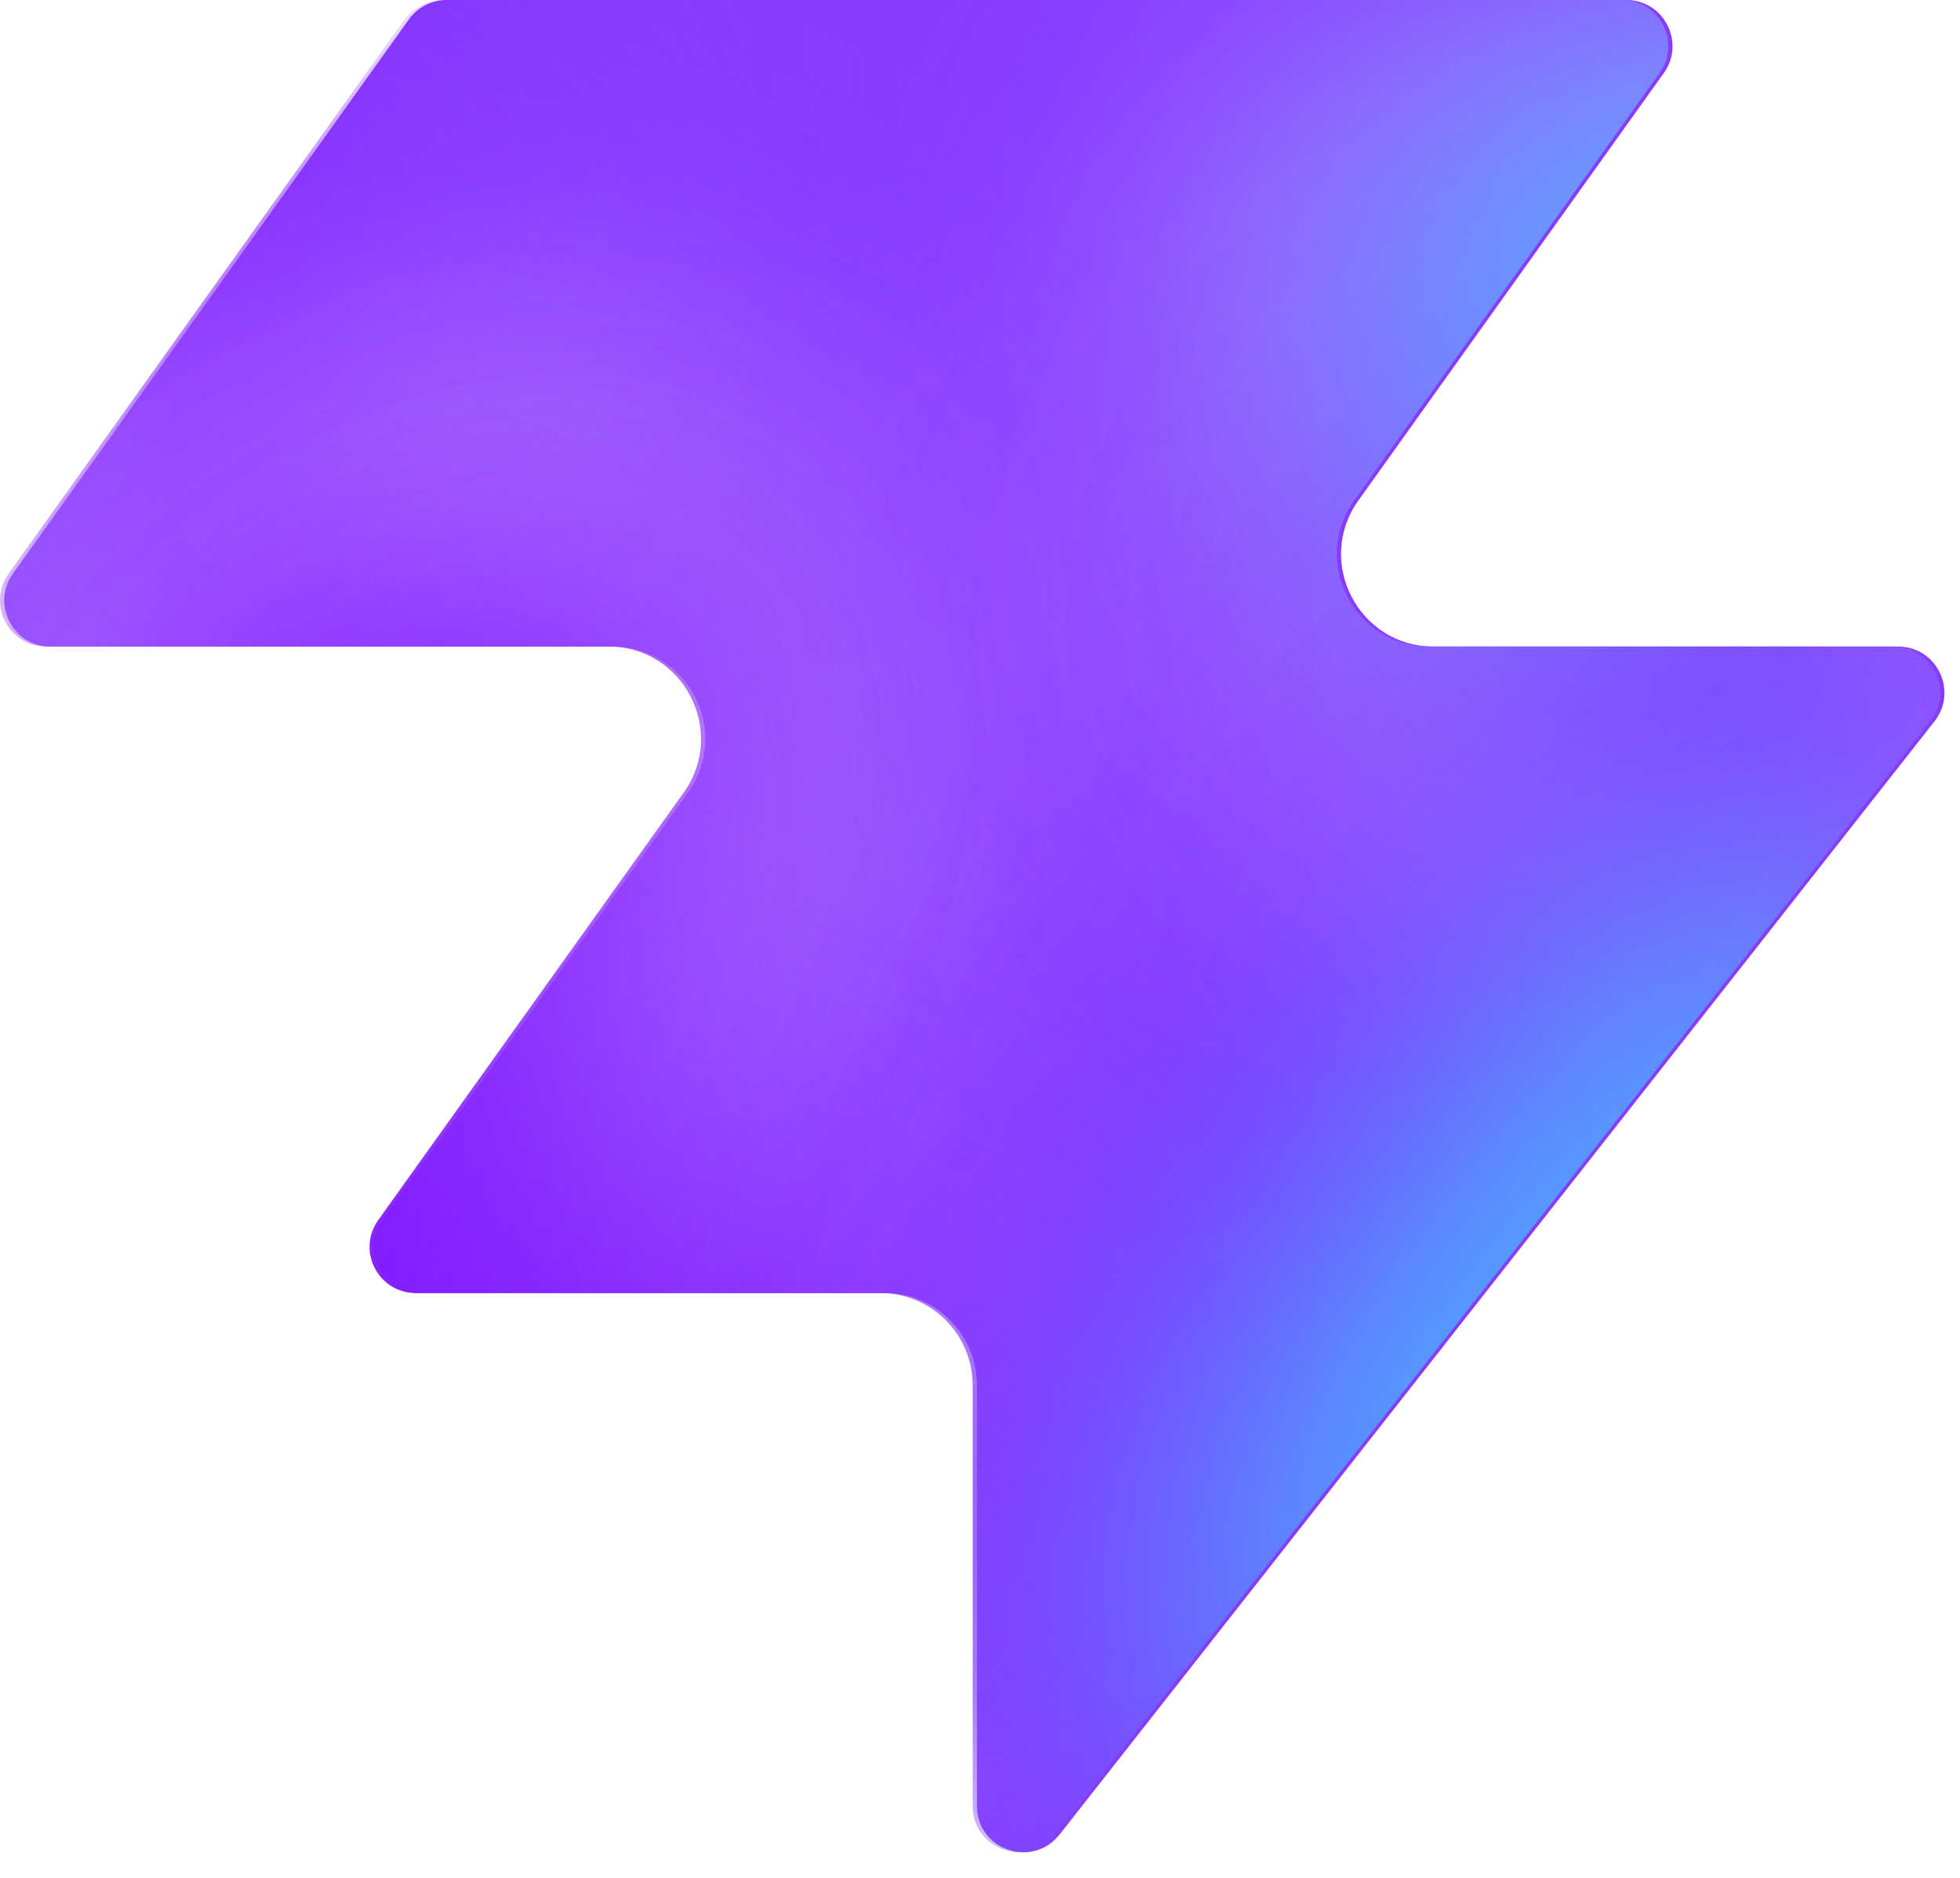
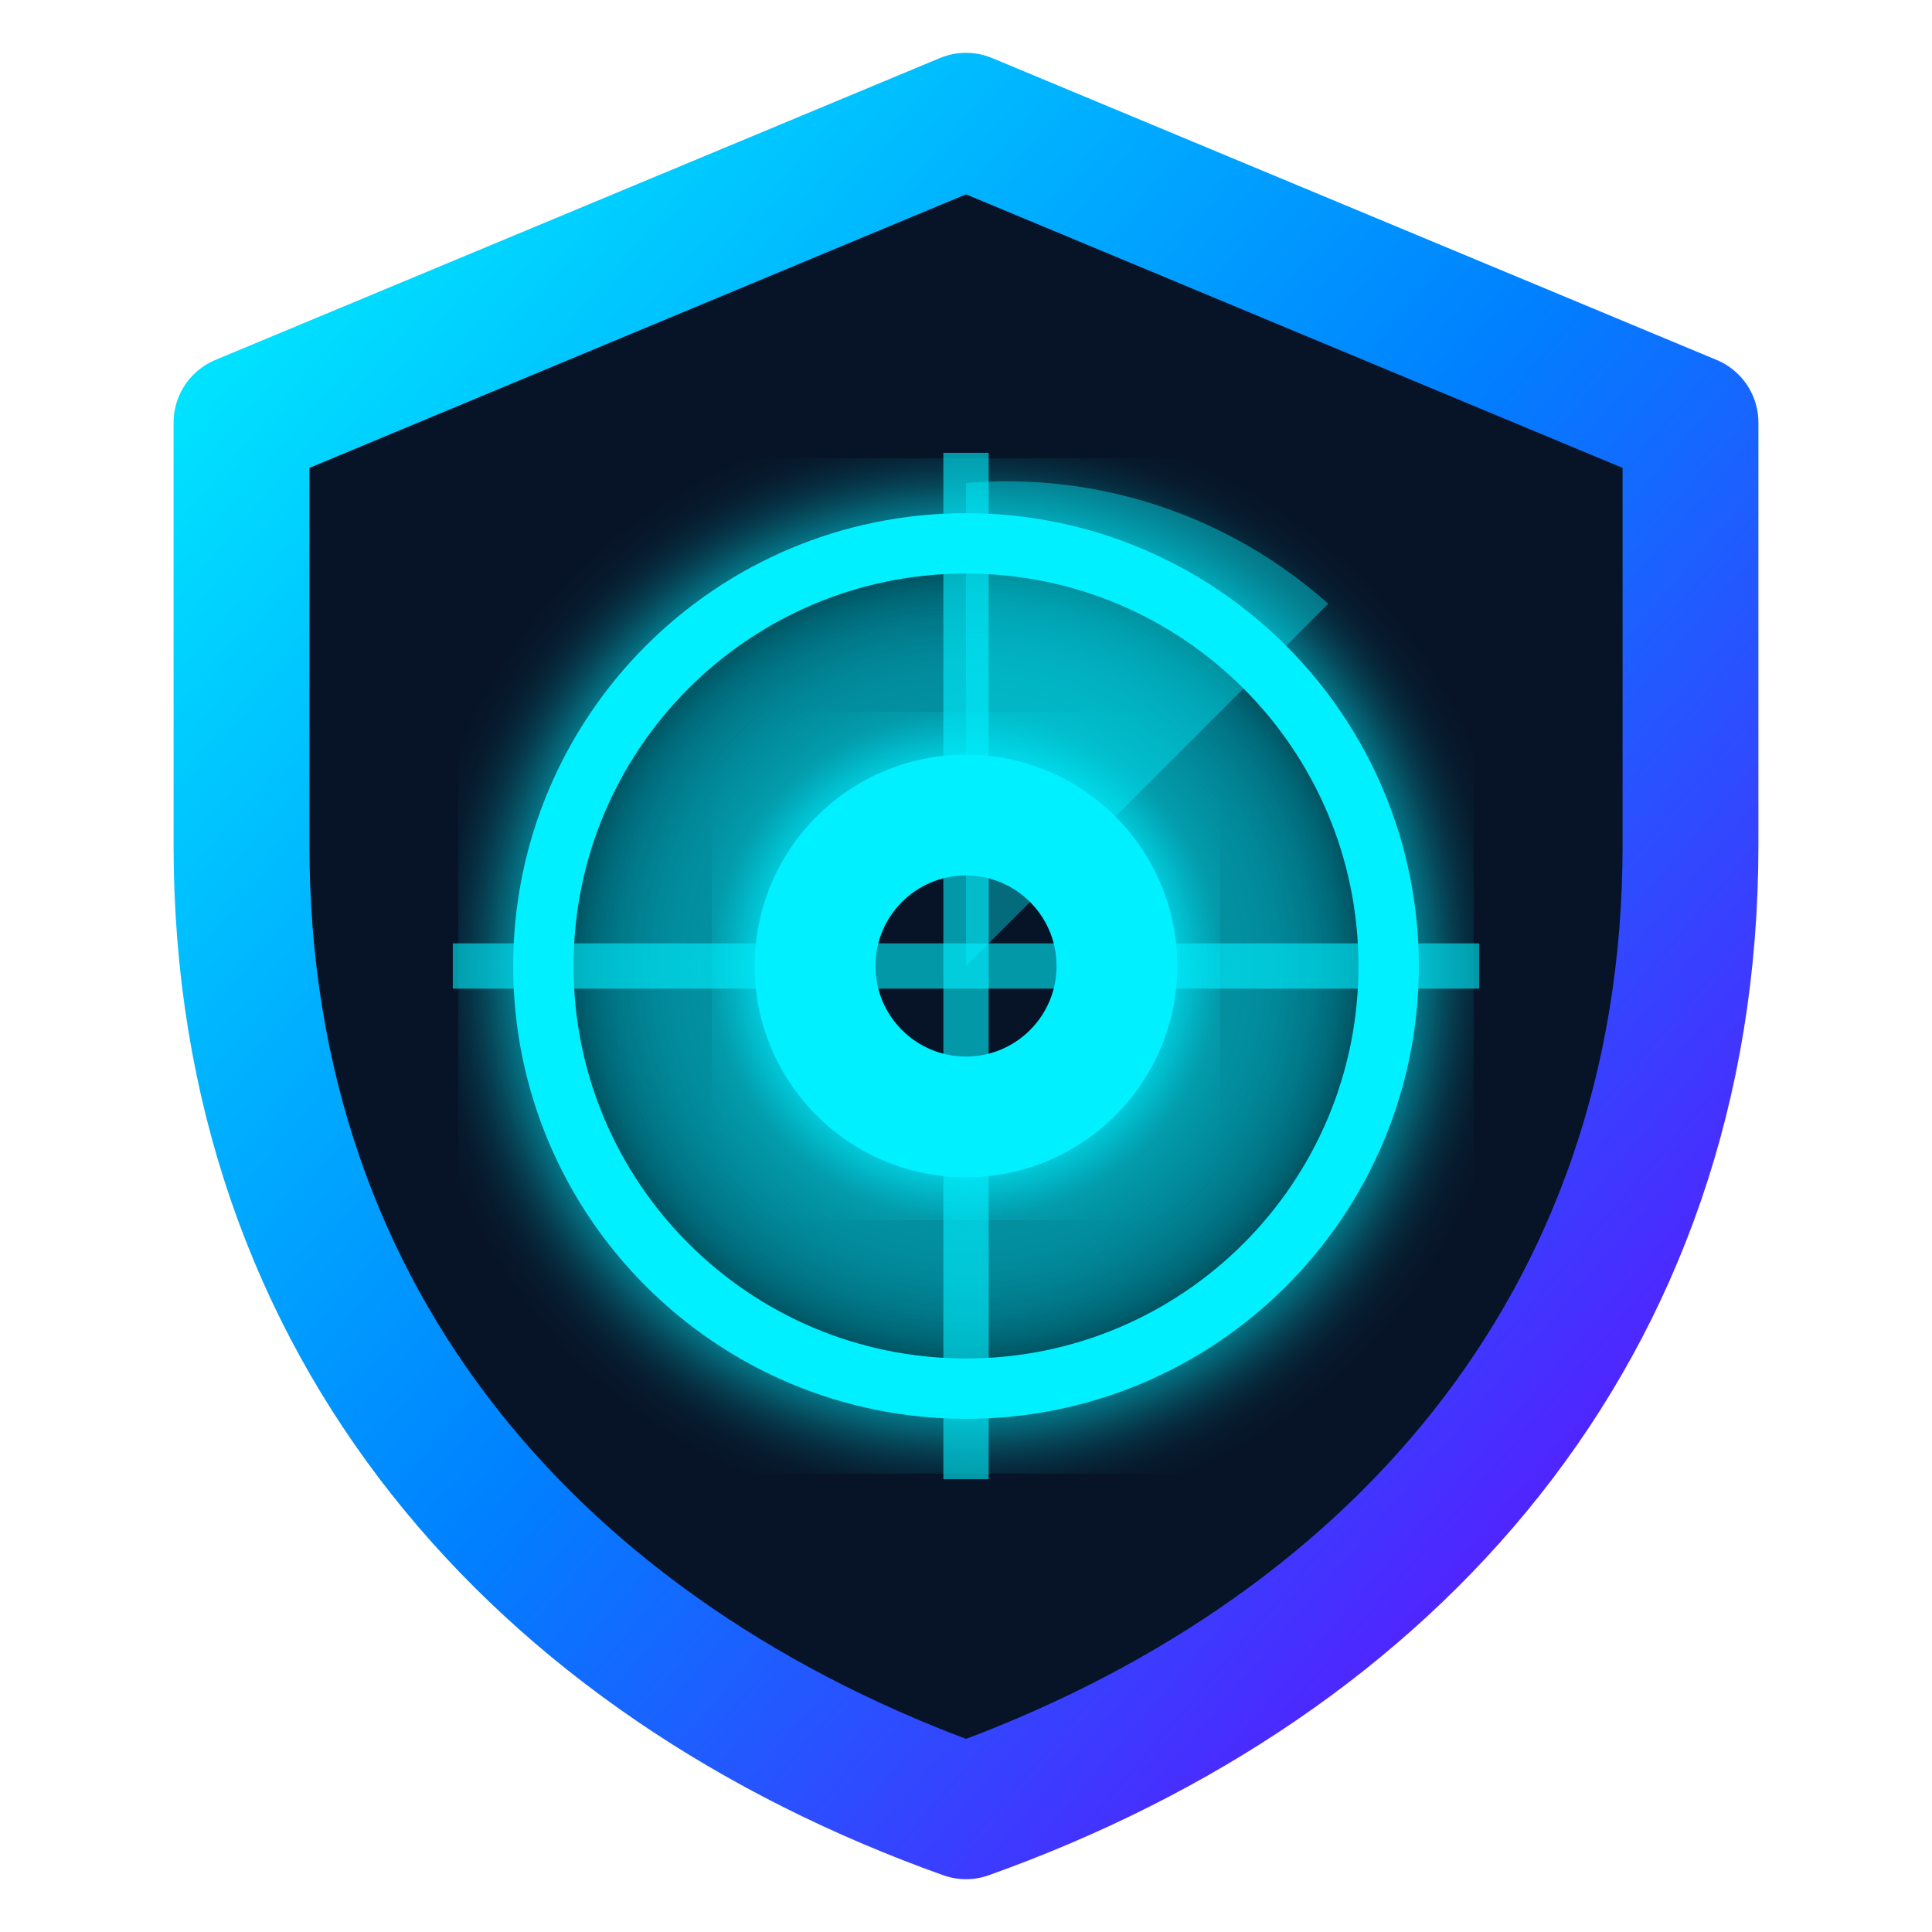
- <svg xmlns="http://www.w3.org/2000/svg" width="48" height="46" fill="none" viewBox="0 0 48 46">
-   <path fill="#863bff" d="M25.946 44.938c-.664.845-2.021.375-2.021-.698V33.937a2.26 2.26 0 0 0-2.262-2.262H10.287c-.92 0-1.456-1.04-.92-1.788l7.48-10.471c1.07-1.497 0-3.578-1.842-3.578H1.237c-.92 0-1.456-1.04-.92-1.788L10.013.474c.214-.297.556-.474.92-.474h28.894c.92 0 1.456 1.04.92 1.788l-7.48 10.471c-1.07 1.498 0 3.579 1.842 3.579h11.377c.943 0 1.473 1.088.89 1.83L25.947 44.94z" style="fill:#863bff;fill:color(display-p3 .525 .23 1);fill-opacity:1" />
-   <mask id="a" width="48" height="46" x="0" y="0" maskUnits="userSpaceOnUse" style="mask-type:alpha">
-     <path fill="#000" d="M25.842 44.938c-.664.844-2.021.375-2.021-.698V33.937a2.26 2.26 0 0 0-2.262-2.262H10.183c-.92 0-1.456-1.04-.92-1.788l7.48-10.471c1.07-1.498 0-3.579-1.842-3.579H1.133c-.92 0-1.456-1.04-.92-1.787L9.91.473c.214-.297.556-.474.92-.474h28.894c.92 0 1.456 1.04.92 1.788l-7.48 10.471c-1.07 1.498 0 3.578 1.842 3.578h11.377c.943 0 1.473 1.088.89 1.832L25.843 44.94z" style="fill:#000;fill-opacity:1" />
-   </mask>
-   <g mask="url(#a)">
-     <g filter="url(#b)">
-       <ellipse cx="5.508" cy="14.704" fill="#ede6ff" rx="5.508" ry="14.704" style="fill:#ede6ff;fill:color(display-p3 .927 .903 1);fill-opacity:1" transform="matrix(.00324 1 1 -.00324 -4.47 31.516)" />
-     </g>
-     <g filter="url(#c)">
-       <ellipse cx="10.399" cy="29.851" fill="#ede6ff" rx="10.399" ry="29.851" style="fill:#ede6ff;fill:color(display-p3 .927 .903 1);fill-opacity:1" transform="matrix(.00324 1 1 -.00324 -39.328 7.883)" />
-     </g>
-     <g filter="url(#d)">
-       <ellipse cx="5.508" cy="30.487" fill="#7e14ff" rx="5.508" ry="30.487" style="fill:#7e14ff;fill:color(display-p3 .492 .077 1);fill-opacity:1" transform="rotate(89.814 -25.913 -14.639)scale(1 -1)" />
-     </g>
-     <g filter="url(#e)">
-       <ellipse cx="5.508" cy="30.599" fill="#7e14ff" rx="5.508" ry="30.599" style="fill:#7e14ff;fill:color(display-p3 .492 .077 1);fill-opacity:1" transform="rotate(89.814 -32.644 -3.334)scale(1 -1)" />
-     </g>
-     <g filter="url(#f)">
-       <ellipse cx="5.508" cy="30.599" fill="#7e14ff" rx="5.508" ry="30.599" style="fill:#7e14ff;fill:color(display-p3 .492 .077 1);fill-opacity:1" transform="matrix(.00324 1 1 -.00324 -34.34 30.47)" />
-     </g>
-     <g filter="url(#g)">
-       <ellipse cx="14.072" cy="22.078" fill="#ede6ff" rx="14.072" ry="22.078" style="fill:#ede6ff;fill:color(display-p3 .927 .903 1);fill-opacity:1" transform="rotate(93.35 24.506 48.493)scale(-1 1)" />
-     </g>
-     <g filter="url(#h)">
-       <ellipse cx="3.47" cy="21.501" fill="#7e14ff" rx="3.47" ry="21.501" style="fill:#7e14ff;fill:color(display-p3 .492 .077 1);fill-opacity:1" transform="rotate(89.009 28.708 47.59)scale(-1 1)" />
-     </g>
-     <g filter="url(#i)">
-       <ellipse cx="3.47" cy="21.501" fill="#7e14ff" rx="3.47" ry="21.501" style="fill:#7e14ff;fill:color(display-p3 .492 .077 1);fill-opacity:1" transform="rotate(89.009 28.708 47.59)scale(-1 1)" />
-     </g>
-     <g filter="url(#j)">
-       <ellipse cx=".387" cy="8.972" fill="#7e14ff" rx="4.407" ry="29.108" style="fill:#7e14ff;fill:color(display-p3 .492 .077 1);fill-opacity:1" transform="rotate(39.51 .387 8.972)" />
-     </g>
-     <g filter="url(#k)">
-       <ellipse cx="47.523" cy="-6.092" fill="#7e14ff" rx="4.407" ry="29.108" style="fill:#7e14ff;fill:color(display-p3 .492 .077 1);fill-opacity:1" transform="rotate(37.892 47.523 -6.092)" />
-     </g>
-     <g filter="url(#l)">
-       <ellipse cx="41.412" cy="6.333" fill="#47bfff" rx="5.971" ry="9.665" style="fill:#47bfff;fill:color(display-p3 .28 .748 1);fill-opacity:1" transform="rotate(37.892 41.412 6.333)" />
-     </g>
-     <g filter="url(#m)">
-       <ellipse cx="-1.879" cy="38.332" fill="#7e14ff" rx="4.407" ry="29.108" style="fill:#7e14ff;fill:color(display-p3 .492 .077 1);fill-opacity:1" transform="rotate(37.892 -1.88 38.332)" />
-     </g>
-     <g filter="url(#n)">
-       <ellipse cx="-1.879" cy="38.332" fill="#7e14ff" rx="4.407" ry="29.108" style="fill:#7e14ff;fill:color(display-p3 .492 .077 1);fill-opacity:1" transform="rotate(37.892 -1.88 38.332)" />
-     </g>
-     <g filter="url(#o)">
-       <ellipse cx="35.651" cy="29.907" fill="#7e14ff" rx="4.407" ry="29.108" style="fill:#7e14ff;fill:color(display-p3 .492 .077 1);fill-opacity:1" transform="rotate(37.892 35.651 29.907)" />
-     </g>
-     <g filter="url(#p)">
-       <ellipse cx="38.418" cy="32.4" fill="#47bfff" rx="5.971" ry="15.297" style="fill:#47bfff;fill:color(display-p3 .28 .748 1);fill-opacity:1" transform="rotate(37.892 38.418 32.4)" />
-     </g>
-   </g>
+ <svg xmlns="http://www.w3.org/2000/svg" width="64" height="64" viewBox="0 0 64 64" fill="none">
  <defs>
-     <filter id="b" width="60.045" height="41.654" x="-19.77" y="16.149" color-interpolation-filters="sRGB" filterUnits="userSpaceOnUse">
-       <feFlood flood-opacity="0" result="BackgroundImageFix" />
-       <feBlend in="SourceGraphic" in2="BackgroundImageFix" result="shape" />
-       <feGaussianBlur result="effect1_foregroundBlur_2002_17158" stdDeviation="7.659" />
-     </filter>
-     <filter id="c" width="90.34" height="51.437" x="-54.613" y="-7.533" color-interpolation-filters="sRGB" filterUnits="userSpaceOnUse">
-       <feFlood flood-opacity="0" result="BackgroundImageFix" />
-       <feBlend in="SourceGraphic" in2="BackgroundImageFix" result="shape" />
-       <feGaussianBlur result="effect1_foregroundBlur_2002_17158" stdDeviation="7.659" />
-     </filter>
-     <filter id="d" width="79.355" height="29.4" x="-49.64" y="2.03" color-interpolation-filters="sRGB" filterUnits="userSpaceOnUse">
-       <feFlood flood-opacity="0" result="BackgroundImageFix" />
-       <feBlend in="SourceGraphic" in2="BackgroundImageFix" result="shape" />
-       <feGaussianBlur result="effect1_foregroundBlur_2002_17158" stdDeviation="4.596" />
-     </filter>
-     <filter id="e" width="79.579" height="29.4" x="-45.045" y="20.029" color-interpolation-filters="sRGB" filterUnits="userSpaceOnUse">
-       <feFlood flood-opacity="0" result="BackgroundImageFix" />
-       <feBlend in="SourceGraphic" in2="BackgroundImageFix" result="shape" />
-       <feGaussianBlur result="effect1_foregroundBlur_2002_17158" stdDeviation="4.596" />
-     </filter>
-     <filter id="f" width="79.579" height="29.4" x="-43.513" y="21.178" color-interpolation-filters="sRGB" filterUnits="userSpaceOnUse">
-       <feFlood flood-opacity="0" result="BackgroundImageFix" />
-       <feBlend in="SourceGraphic" in2="BackgroundImageFix" result="shape" />
-       <feGaussianBlur result="effect1_foregroundBlur_2002_17158" stdDeviation="4.596" />
-     </filter>
-     <filter id="g" width="74.749" height="58.852" x="15.756" y="-17.901" color-interpolation-filters="sRGB" filterUnits="userSpaceOnUse">
-       <feFlood flood-opacity="0" result="BackgroundImageFix" />
-       <feBlend in="SourceGraphic" in2="BackgroundImageFix" result="shape" />
-       <feGaussianBlur result="effect1_foregroundBlur_2002_17158" stdDeviation="7.659" />
-     </filter>
-     <filter id="h" width="61.377" height="25.362" x="23.548" y="2.284" color-interpolation-filters="sRGB" filterUnits="userSpaceOnUse">
-       <feFlood flood-opacity="0" result="BackgroundImageFix" />
-       <feBlend in="SourceGraphic" in2="BackgroundImageFix" result="shape" />
-       <feGaussianBlur result="effect1_foregroundBlur_2002_17158" stdDeviation="4.596" />
-     </filter>
-     <filter id="i" width="61.377" height="25.362" x="23.548" y="2.284" color-interpolation-filters="sRGB" filterUnits="userSpaceOnUse">
-       <feFlood flood-opacity="0" result="BackgroundImageFix" />
-       <feBlend in="SourceGraphic" in2="BackgroundImageFix" result="shape" />
-       <feGaussianBlur result="effect1_foregroundBlur_2002_17158" stdDeviation="4.596" />
-     </filter>
-     <filter id="j" width="56.045" height="63.649" x="-27.636" y="-22.853" color-interpolation-filters="sRGB" filterUnits="userSpaceOnUse">
-       <feFlood flood-opacity="0" result="BackgroundImageFix" />
-       <feBlend in="SourceGraphic" in2="BackgroundImageFix" result="shape" />
-       <feGaussianBlur result="effect1_foregroundBlur_2002_17158" stdDeviation="4.596" />
-     </filter>
-     <filter id="k" width="54.814" height="64.646" x="20.116" y="-38.415" color-interpolation-filters="sRGB" filterUnits="userSpaceOnUse">
-       <feFlood flood-opacity="0" result="BackgroundImageFix" />
-       <feBlend in="SourceGraphic" in2="BackgroundImageFix" result="shape" />
-       <feGaussianBlur result="effect1_foregroundBlur_2002_17158" stdDeviation="4.596" />
-     </filter>
-     <filter id="l" width="33.541" height="35.313" x="24.641" y="-11.323" color-interpolation-filters="sRGB" filterUnits="userSpaceOnUse">
-       <feFlood flood-opacity="0" result="BackgroundImageFix" />
-       <feBlend in="SourceGraphic" in2="BackgroundImageFix" result="shape" />
-       <feGaussianBlur result="effect1_foregroundBlur_2002_17158" stdDeviation="4.596" />
-     </filter>
-     <filter id="m" width="54.814" height="64.646" x="-29.286" y="6.009" color-interpolation-filters="sRGB" filterUnits="userSpaceOnUse">
-       <feFlood flood-opacity="0" result="BackgroundImageFix" />
-       <feBlend in="SourceGraphic" in2="BackgroundImageFix" result="shape" />
-       <feGaussianBlur result="effect1_foregroundBlur_2002_17158" stdDeviation="4.596" />
-     </filter>
-     <filter id="n" width="54.814" height="64.646" x="-29.286" y="6.009" color-interpolation-filters="sRGB" filterUnits="userSpaceOnUse">
-       <feFlood flood-opacity="0" result="BackgroundImageFix" />
-       <feBlend in="SourceGraphic" in2="BackgroundImageFix" result="shape" />
-       <feGaussianBlur result="effect1_foregroundBlur_2002_17158" stdDeviation="4.596" />
-     </filter>
-     <filter id="o" width="54.814" height="64.646" x="8.244" y="-2.416" color-interpolation-filters="sRGB" filterUnits="userSpaceOnUse">
-       <feFlood flood-opacity="0" result="BackgroundImageFix" />
-       <feBlend in="SourceGraphic" in2="BackgroundImageFix" result="shape" />
-       <feGaussianBlur result="effect1_foregroundBlur_2002_17158" stdDeviation="4.596" />
-     </filter>
-     <filter id="p" width="39.409" height="43.623" x="18.713" y="10.588" color-interpolation-filters="sRGB" filterUnits="userSpaceOnUse">
-       <feFlood flood-opacity="0" result="BackgroundImageFix" />
-       <feBlend in="SourceGraphic" in2="BackgroundImageFix" result="shape" />
-       <feGaussianBlur result="effect1_foregroundBlur_2002_17158" stdDeviation="4.596" />
+     <linearGradient id="shieldGrad" x1="0%" y1="0%" x2="100%" y2="100%">
+       <stop offset="0%" stop-color="#00f0ff" />
+       <stop offset="50%" stop-color="#0080ff" />
+       <stop offset="100%" stop-color="#7000ff" />
+     </linearGradient>
+     <radialGradient id="radarGrad" cx="50%" cy="50%" r="50%">
+       <stop offset="0%" stop-color="#00f0ff" stop-opacity="1" />
+       <stop offset="60%" stop-color="#00f0ff" stop-opacity="0.3" />
+       <stop offset="100%" stop-color="#071326" stop-opacity="1" />
+     </radialGradient>
+     <filter id="glow">
+       <feGaussianBlur stdDeviation="1.5" result="coloredBlur" />
+       <feMerge>
+         <feMergeNode in="coloredBlur" />
+         <feMergeNode in="SourceGraphic" />
+       </feMerge>
    </filter>
  </defs>
+   <path d="M32 4 L56 14 V28 C56 44 46 55 32 60 C18 55 8 44 8 28 V14 L32 4 Z" fill="#071326" stroke="url(#shieldGrad)" stroke-width="4.5" stroke-linejoin="round" />
+   <circle cx="32" cy="32" r="14" fill="url(#radarGrad)" stroke="#00f0ff" stroke-width="2" filter="url(#glow)" />
+   <circle cx="32" cy="32" r="7" fill="#00f0ff" filter="url(#glow)" />
+   <circle cx="32" cy="32" r="3" fill="#071326" />
+   <line x1="15" y1="32" x2="49" y2="32" stroke="#00f0ff" stroke-width="1.5" stroke-opacity="0.6" />
+   <line x1="32" y1="15" x2="32" y2="49" stroke="#00f0ff" stroke-width="1.5" stroke-opacity="0.6" />
+   <path d="M32 32 L44 20 A16 16 0 0 0 32 16 Z" fill="#00f0ff" fill-opacity="0.4" />
</svg>
